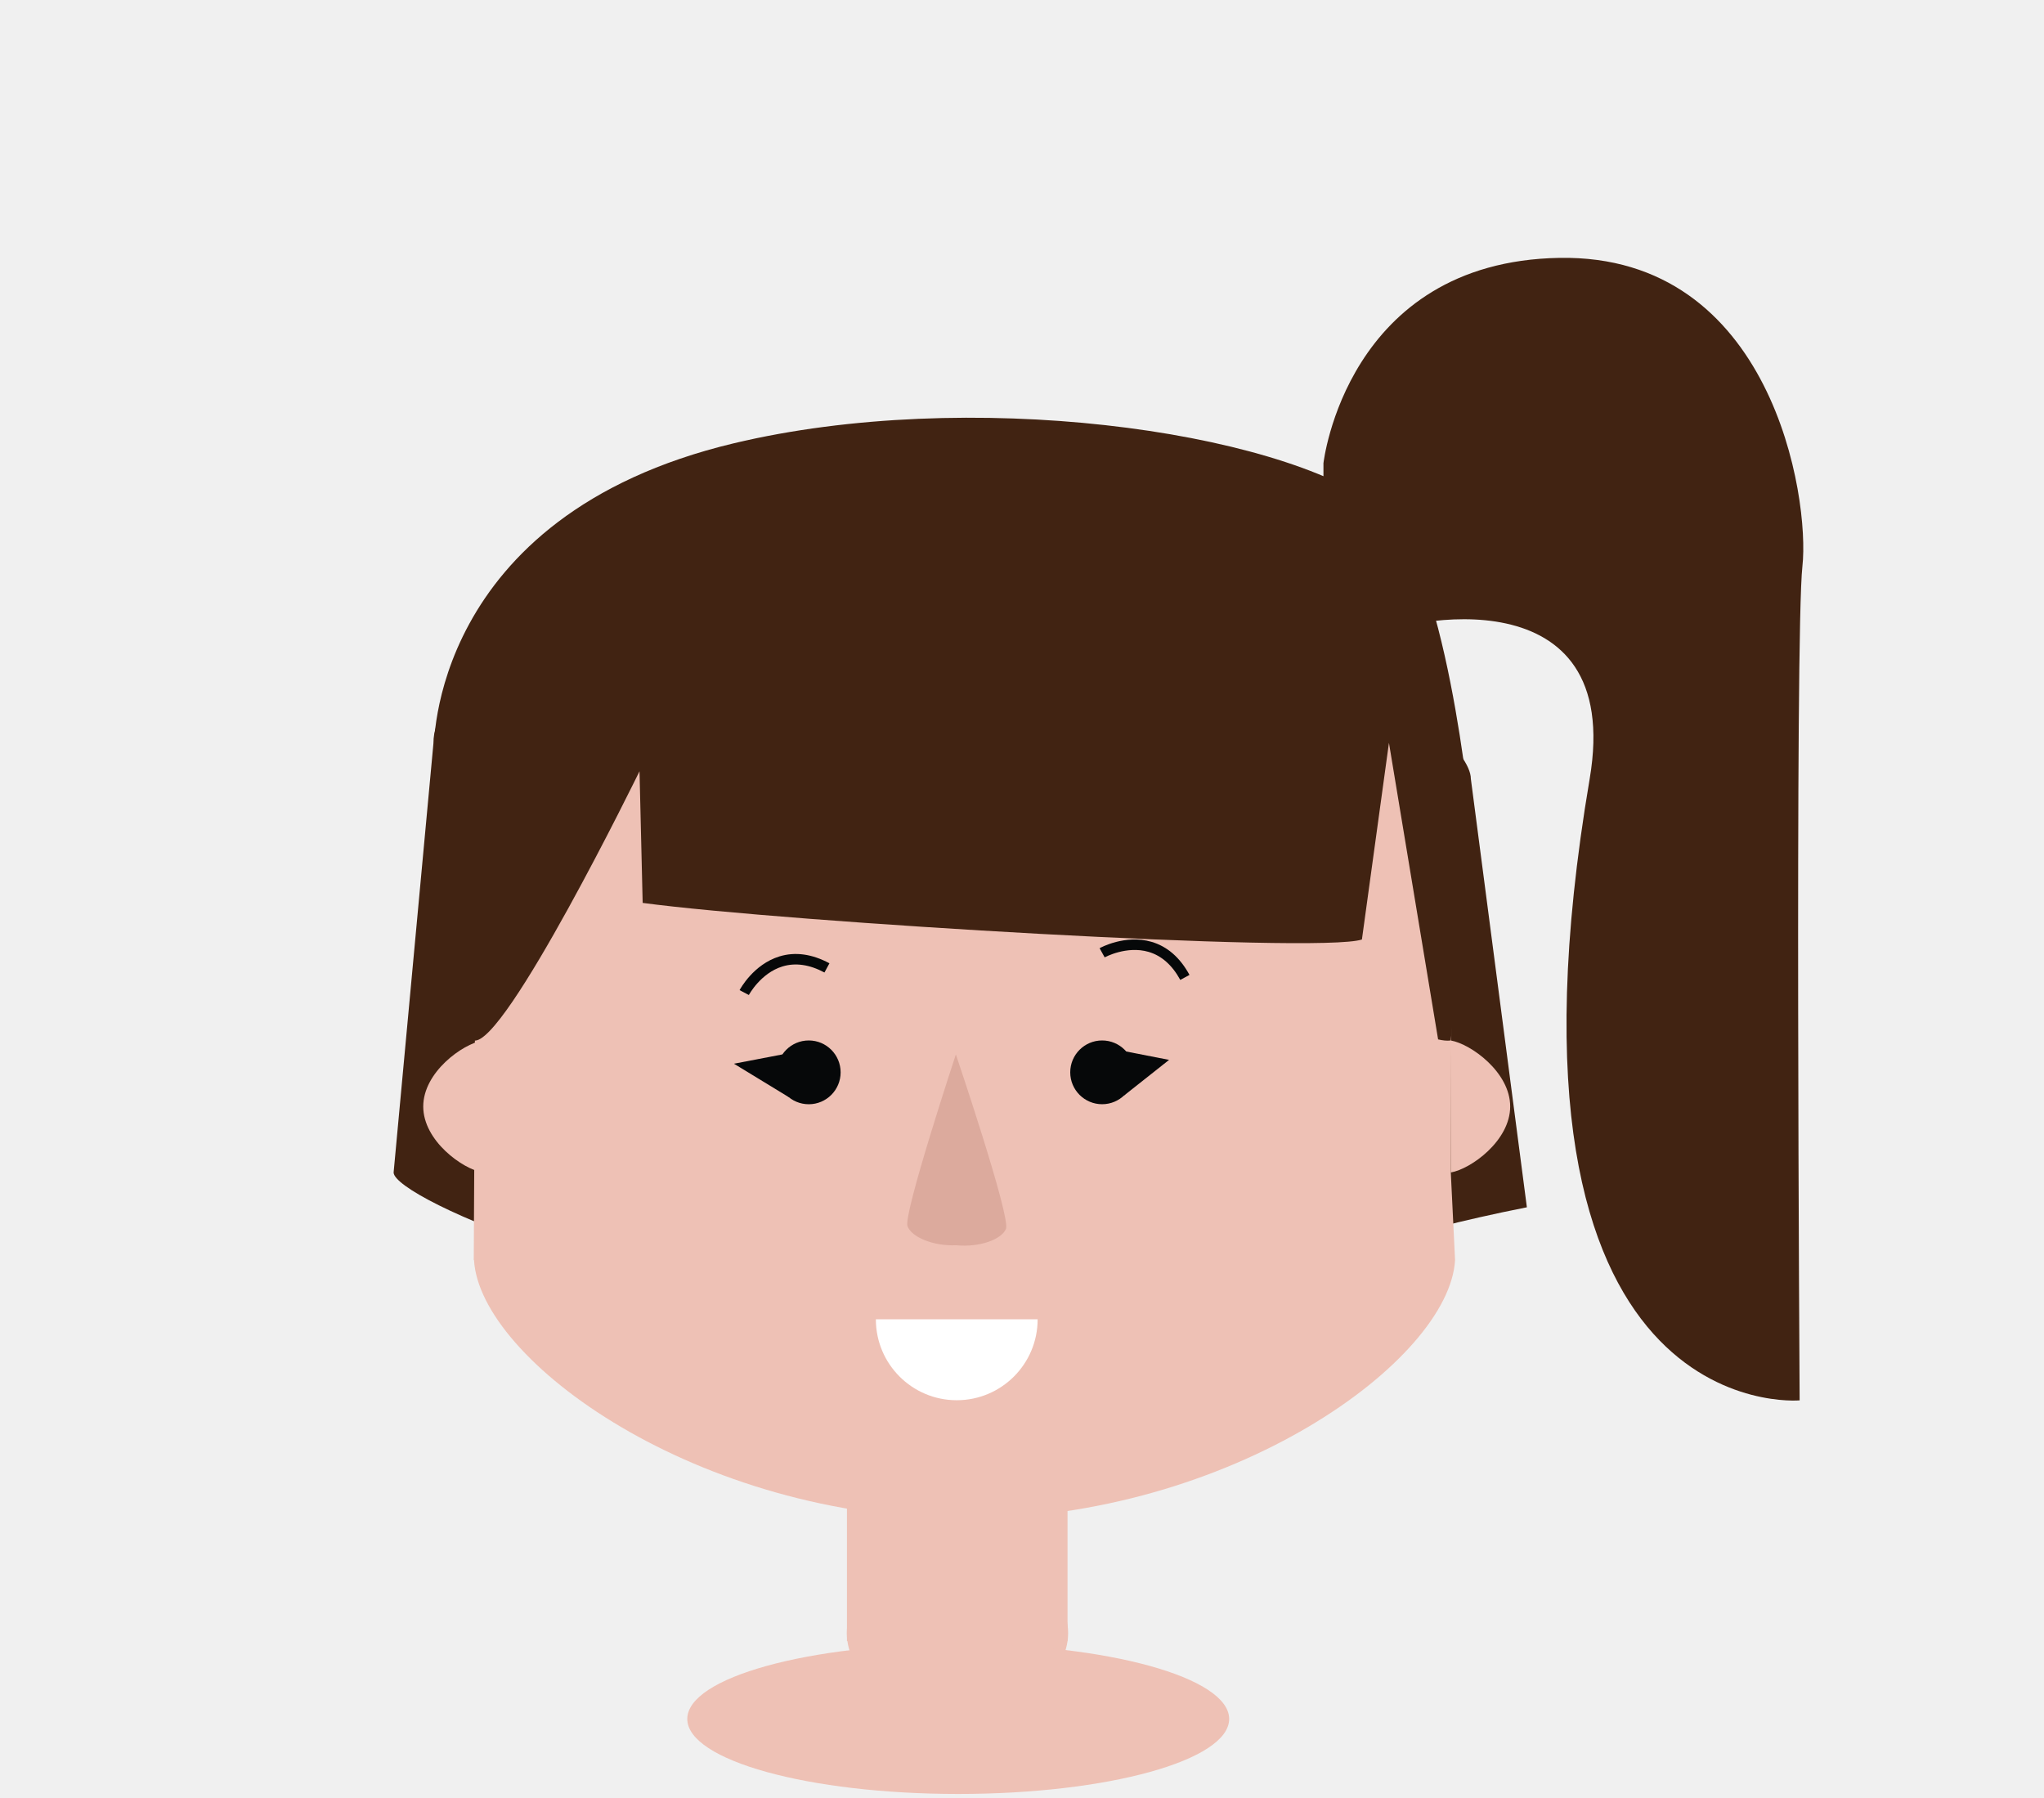
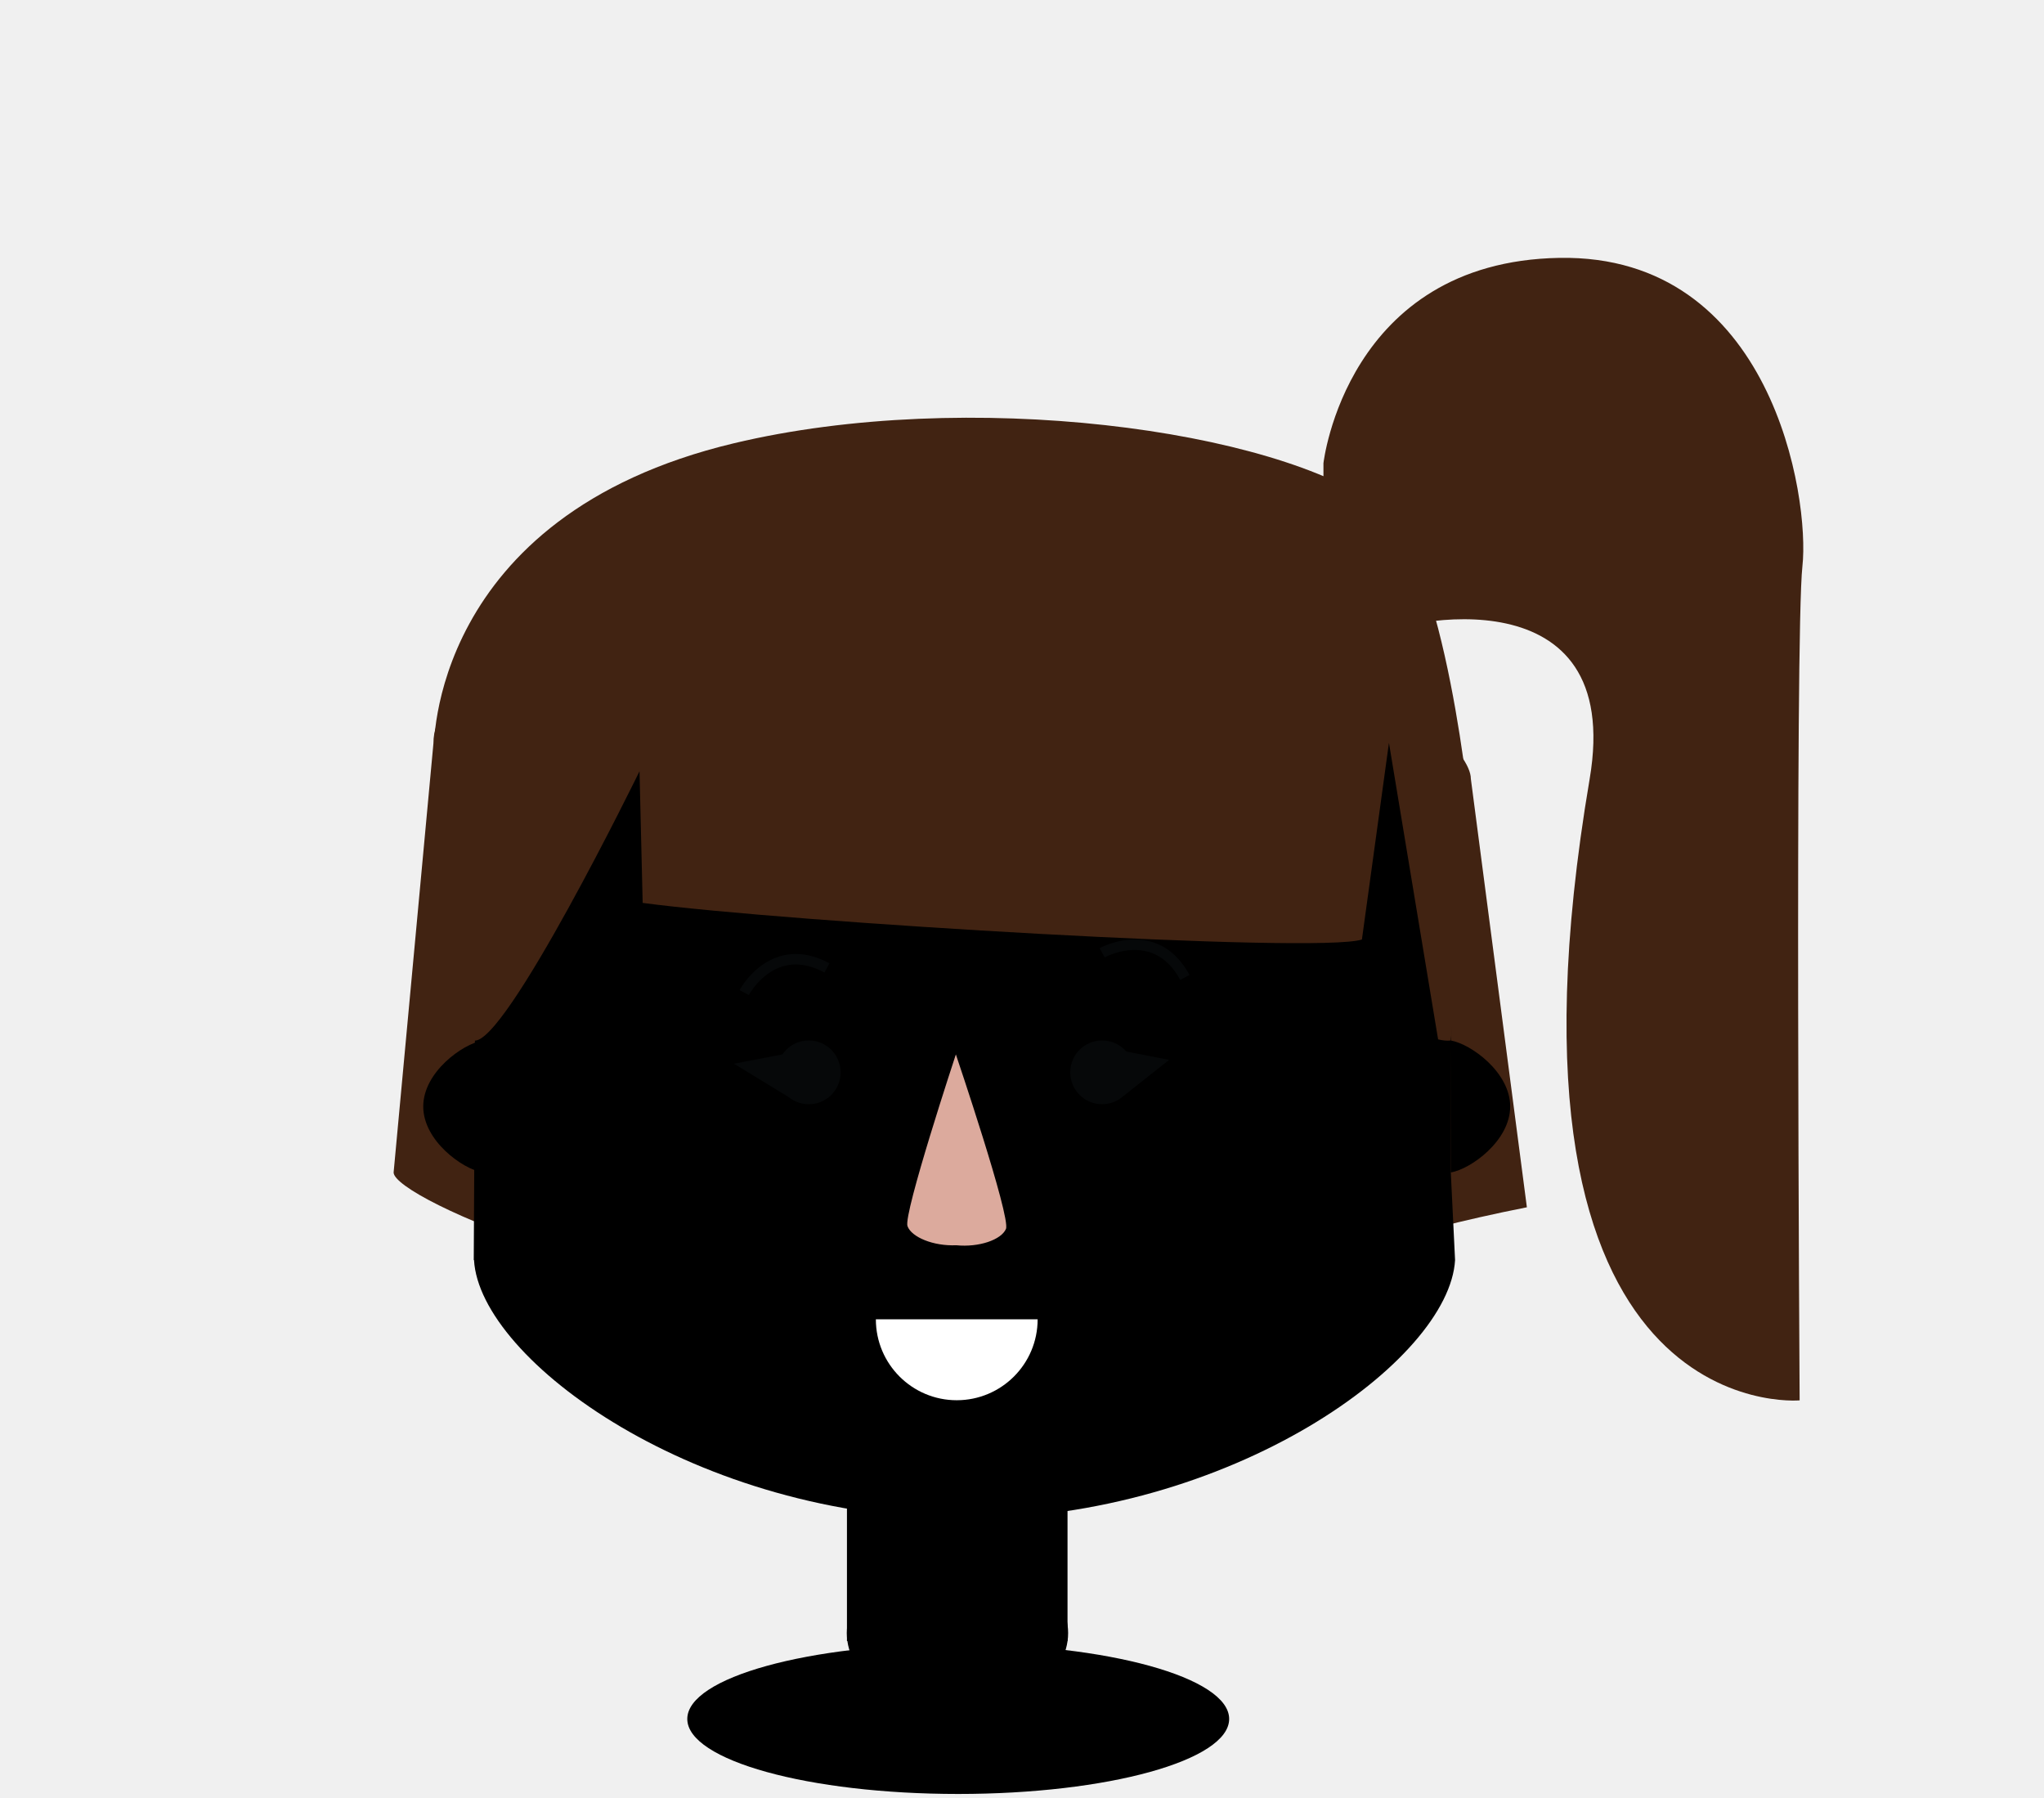
<svg x="0px" y="0px" width="173.998px" height="153.019px" viewBox="0 0 173.998 153.019">
-   <g fill="#EEC1B5">
+   <g class="fill-piel-w">
    <rect x="72.098" y="122.617" width="18.776" height="17.067" />
    <ellipse cx="81.506" cy="139.006" rx="9.419" ry="6.742" />
  </g>
  <path fill="#412312" d="M129.978,102.766c-22.607,4.474-24.768,9.933-49.579,9.429c-24.75-0.503-46.892-10.197-46.892-12.393l3.39-36.532c0-2.195,1.44-3.804,4.181-3.804h76.169c2.744,0,7.961,4.631,7.961,6.826L129.978,102.766z" />
-   <g fill="#EEC1B5">
+   <g class="fill-piel-w">
    <path d="M123.599,71.209c0-18.505-18.599-33.707-41.54-33.707c-22.94,0-41.54,15.302-41.54,33.806c0,0.21-0.19,35.947-0.19,35.947h0.022c0.478,8.531,18.983,22.027,41.758,22.027s41.281-13.496,41.755-22.027l-0.363-7.453C123.5,99.803,123.599,71.419,123.599,71.209z" />
    <path d="M41.086,88.568c-1.707,0.296-5.057,2.698-5.057,5.619c0,2.919,3.351,5.322,5.057,5.616V88.568z" />
    <path d="M123.5,99.803c1.708-0.294,5.056-2.696,5.056-5.618c0-2.918-3.348-5.321-5.056-5.617V99.803z" />
  </g>
  <g fill="#060809">
    <path d="M68.848,88.565c1.498,0,2.711,1.217,2.711,2.715s-1.213,2.715-2.711,2.715c-1.501,0-2.712-1.216-2.712-2.715S67.347,88.565,68.848,88.565z" />
    <circle cx="93.819" cy="91.279" r="2.714" />
  </g>
  <path fill="#FFFFFF" d="M81.443,119.19c3.804,0,6.887-3.085,6.887-6.887H74.559C74.559,116.105,77.639,119.19,81.443,119.19z" />
  <g fill="#060809">
    <path d="M100.473,83.412c-0.688-1.26-1.592-2.063-2.7-2.387c-1.872-0.548-3.72,0.459-3.736,0.468l-0.432-0.78c0.085-0.051,2.181-1.189,4.411-0.545c1.344,0.389,2.434,1.336,3.24,2.818L100.473,83.412z" />
    <path d="M63.747,84.697l-0.788-0.415c0.046-0.089,1.174-2.19,3.393-2.87c1.337-0.41,2.77-0.212,4.255,0.585l-0.424,0.784c-1.266-0.679-2.469-0.852-3.571-0.516C64.742,82.835,63.758,84.679,63.747,84.697z" />
  </g>
  <path fill="#DCAA9D" d="M81.369,89.753c0,0-4.488,13.593-4.118,14.617c0.343,0.944,2.204,1.712,4.148,1.628c1.938,0.193,3.838-0.466,4.233-1.388C86.061,103.609,81.369,89.753,81.369,89.753z" />
  <g fill="#060809">
    <polyline points="95.146,89.365 99.52,90.219 95.669,93.266" />
    <polyline points="66.605,89.753 62.478,90.545 67.147,93.391" />
  </g>
  <g fill="#412312">
    <path d="M112.66,39.43c0,0,1.942-17.155,20.071-17.479c18.129-0.323,21.347,20.43,20.701,26.257c-0.648,5.827-0.236,70.994-0.236,70.994s-27.274,2.486-17.874-52.899c2.982-17.582-15.752-13.681-18.663-12.063c-2.914,1.617-3.999-5.419-3.999-5.419" />
    <path d="M43.226,91.571" />
    <path d="M117.527,43.202c-8.961-6.675-35.215-10.203-55.05-5.471c-26.028,6.208-25.545,26.103-25.545,26.103l3.396,24.732c2.625,0.592,14.112-22.916,14.112-22.916l0.268,11.207c12.234,1.641,57.511,4.348,61.227,3.115l2.301-16.74l4.184,25.243c0.373,0.087,0.734,0.136,1.081,0.094l1.708-18.672C125.208,69.896,123.129,47.374,117.527,43.202z" />
  </g>
-   <ellipse fill="#EEC1B5" cx="81.57" cy="146.32" rx="23.064" ry="6.385" />
+   <ellipse class="fill-piel-w" cx="81.57" cy="146.32" rx="23.064" ry="6.385" />
</svg>
